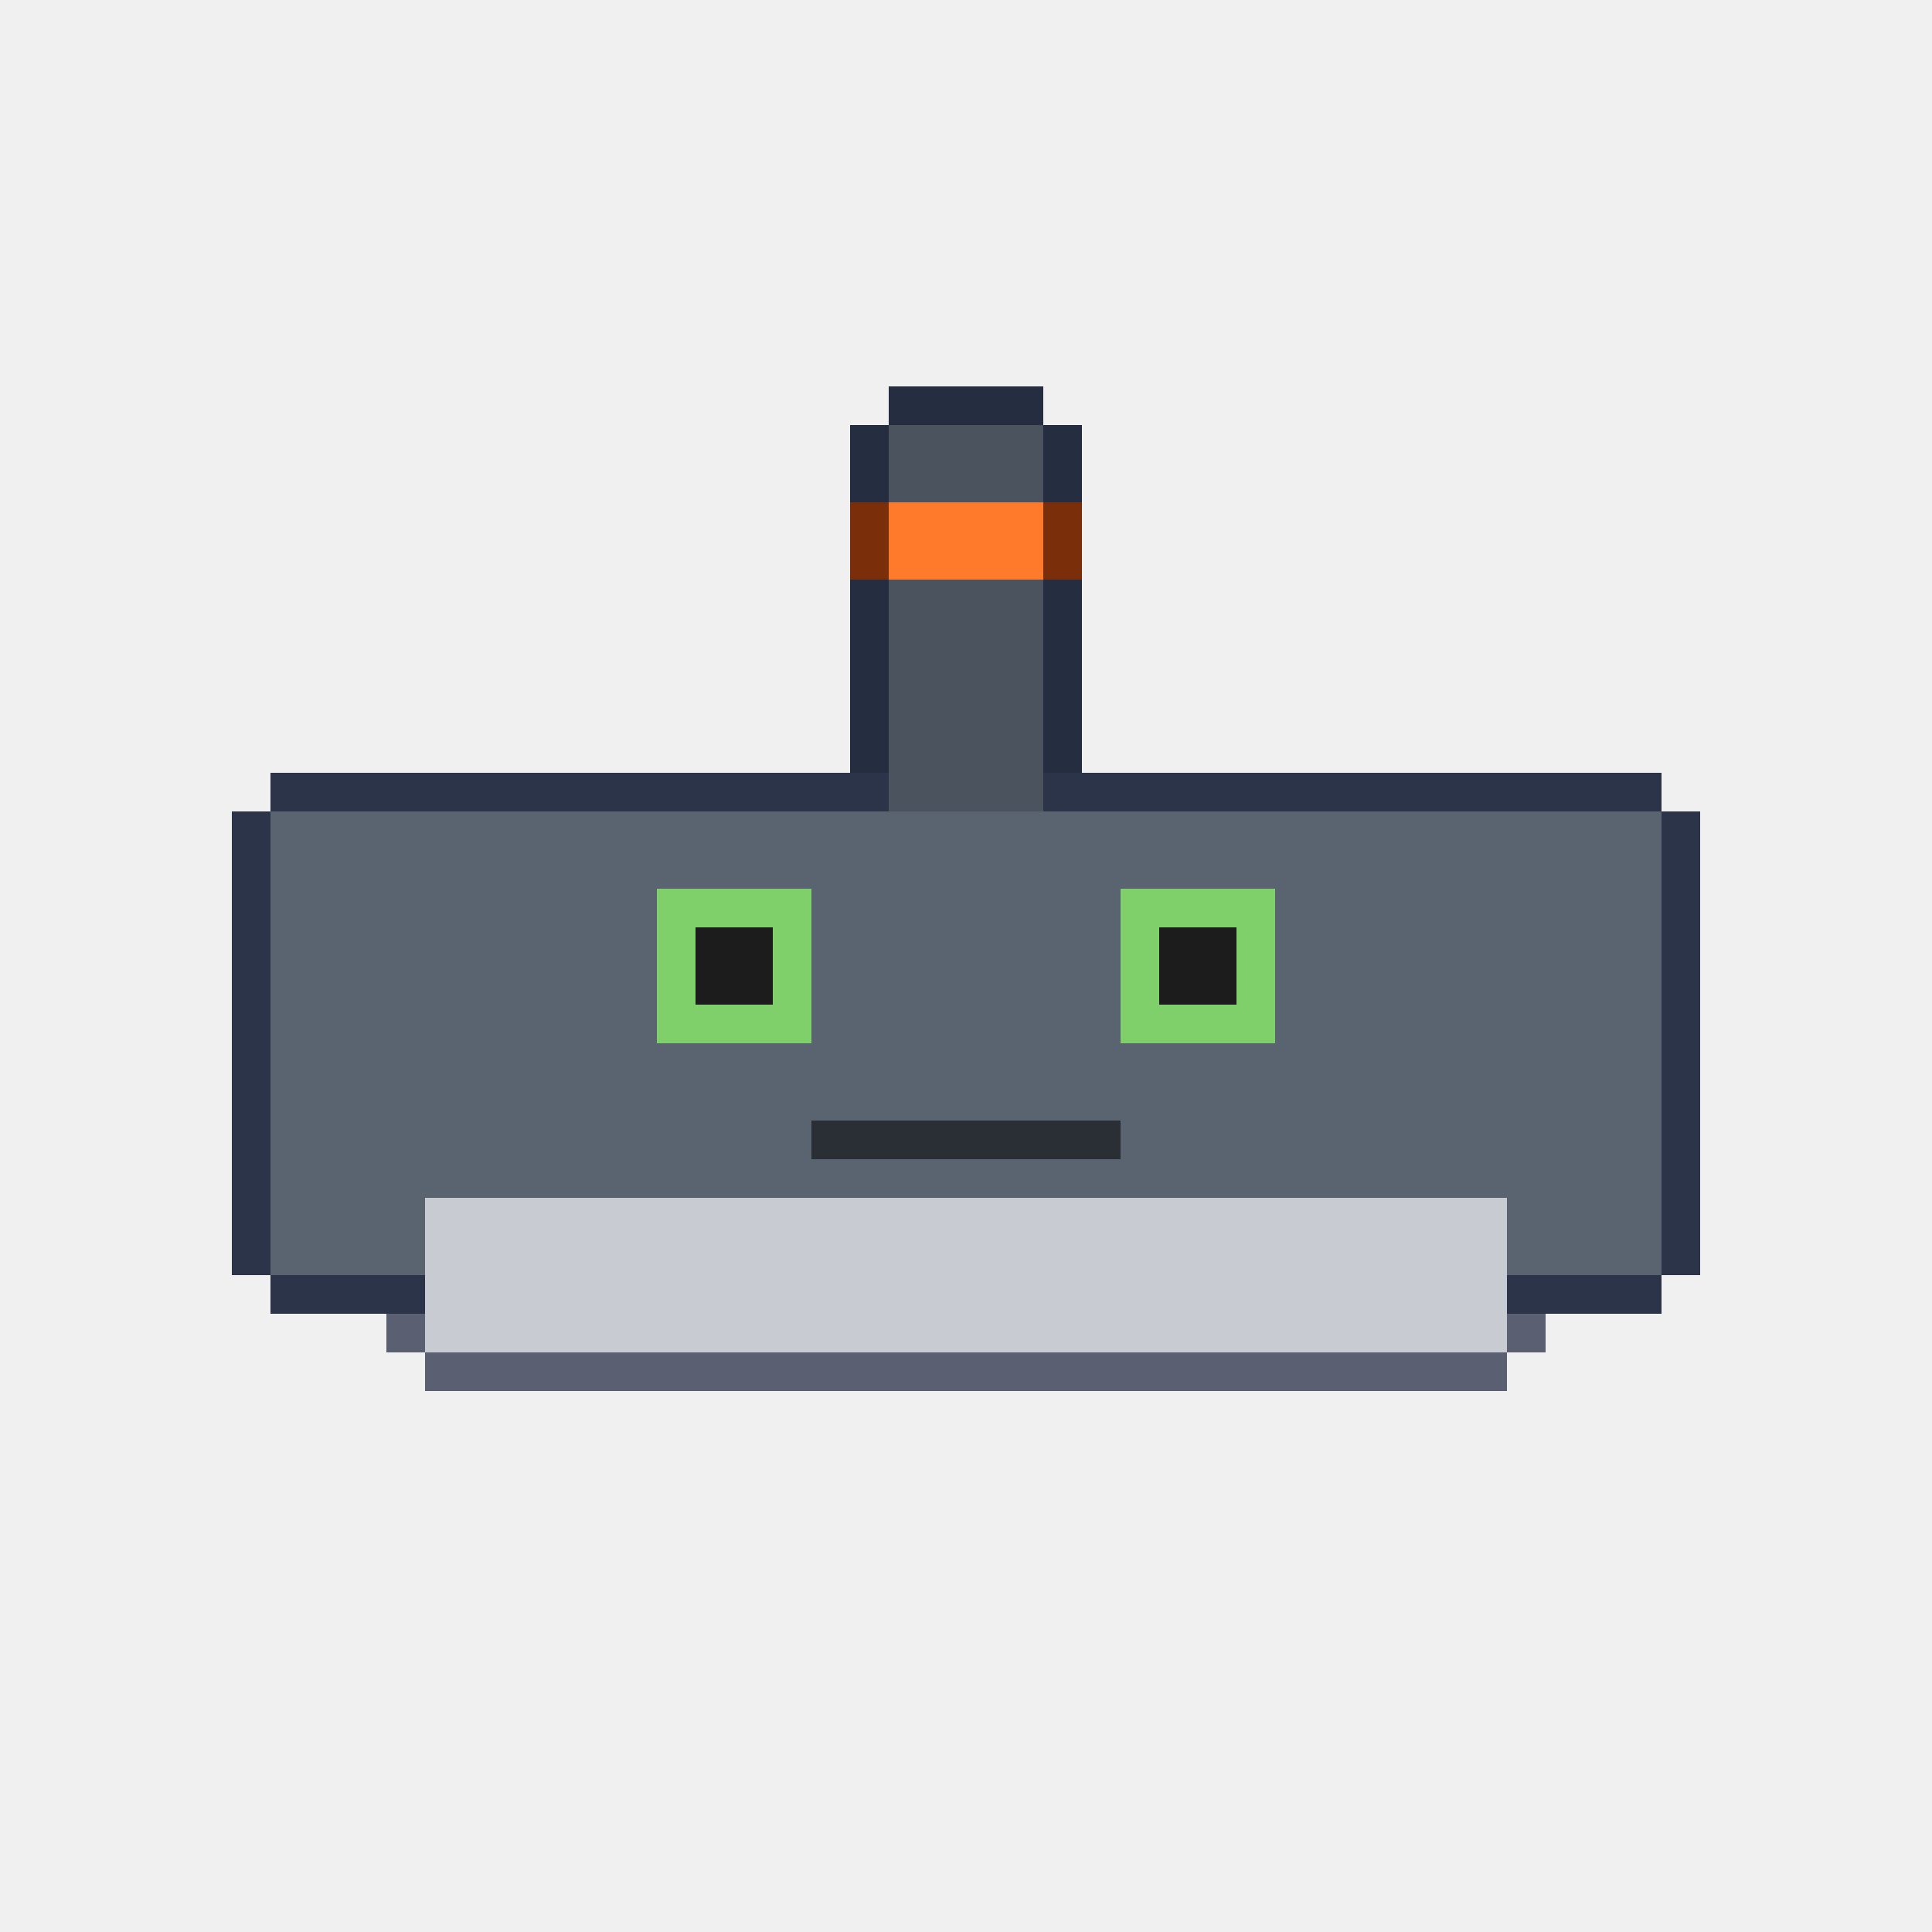
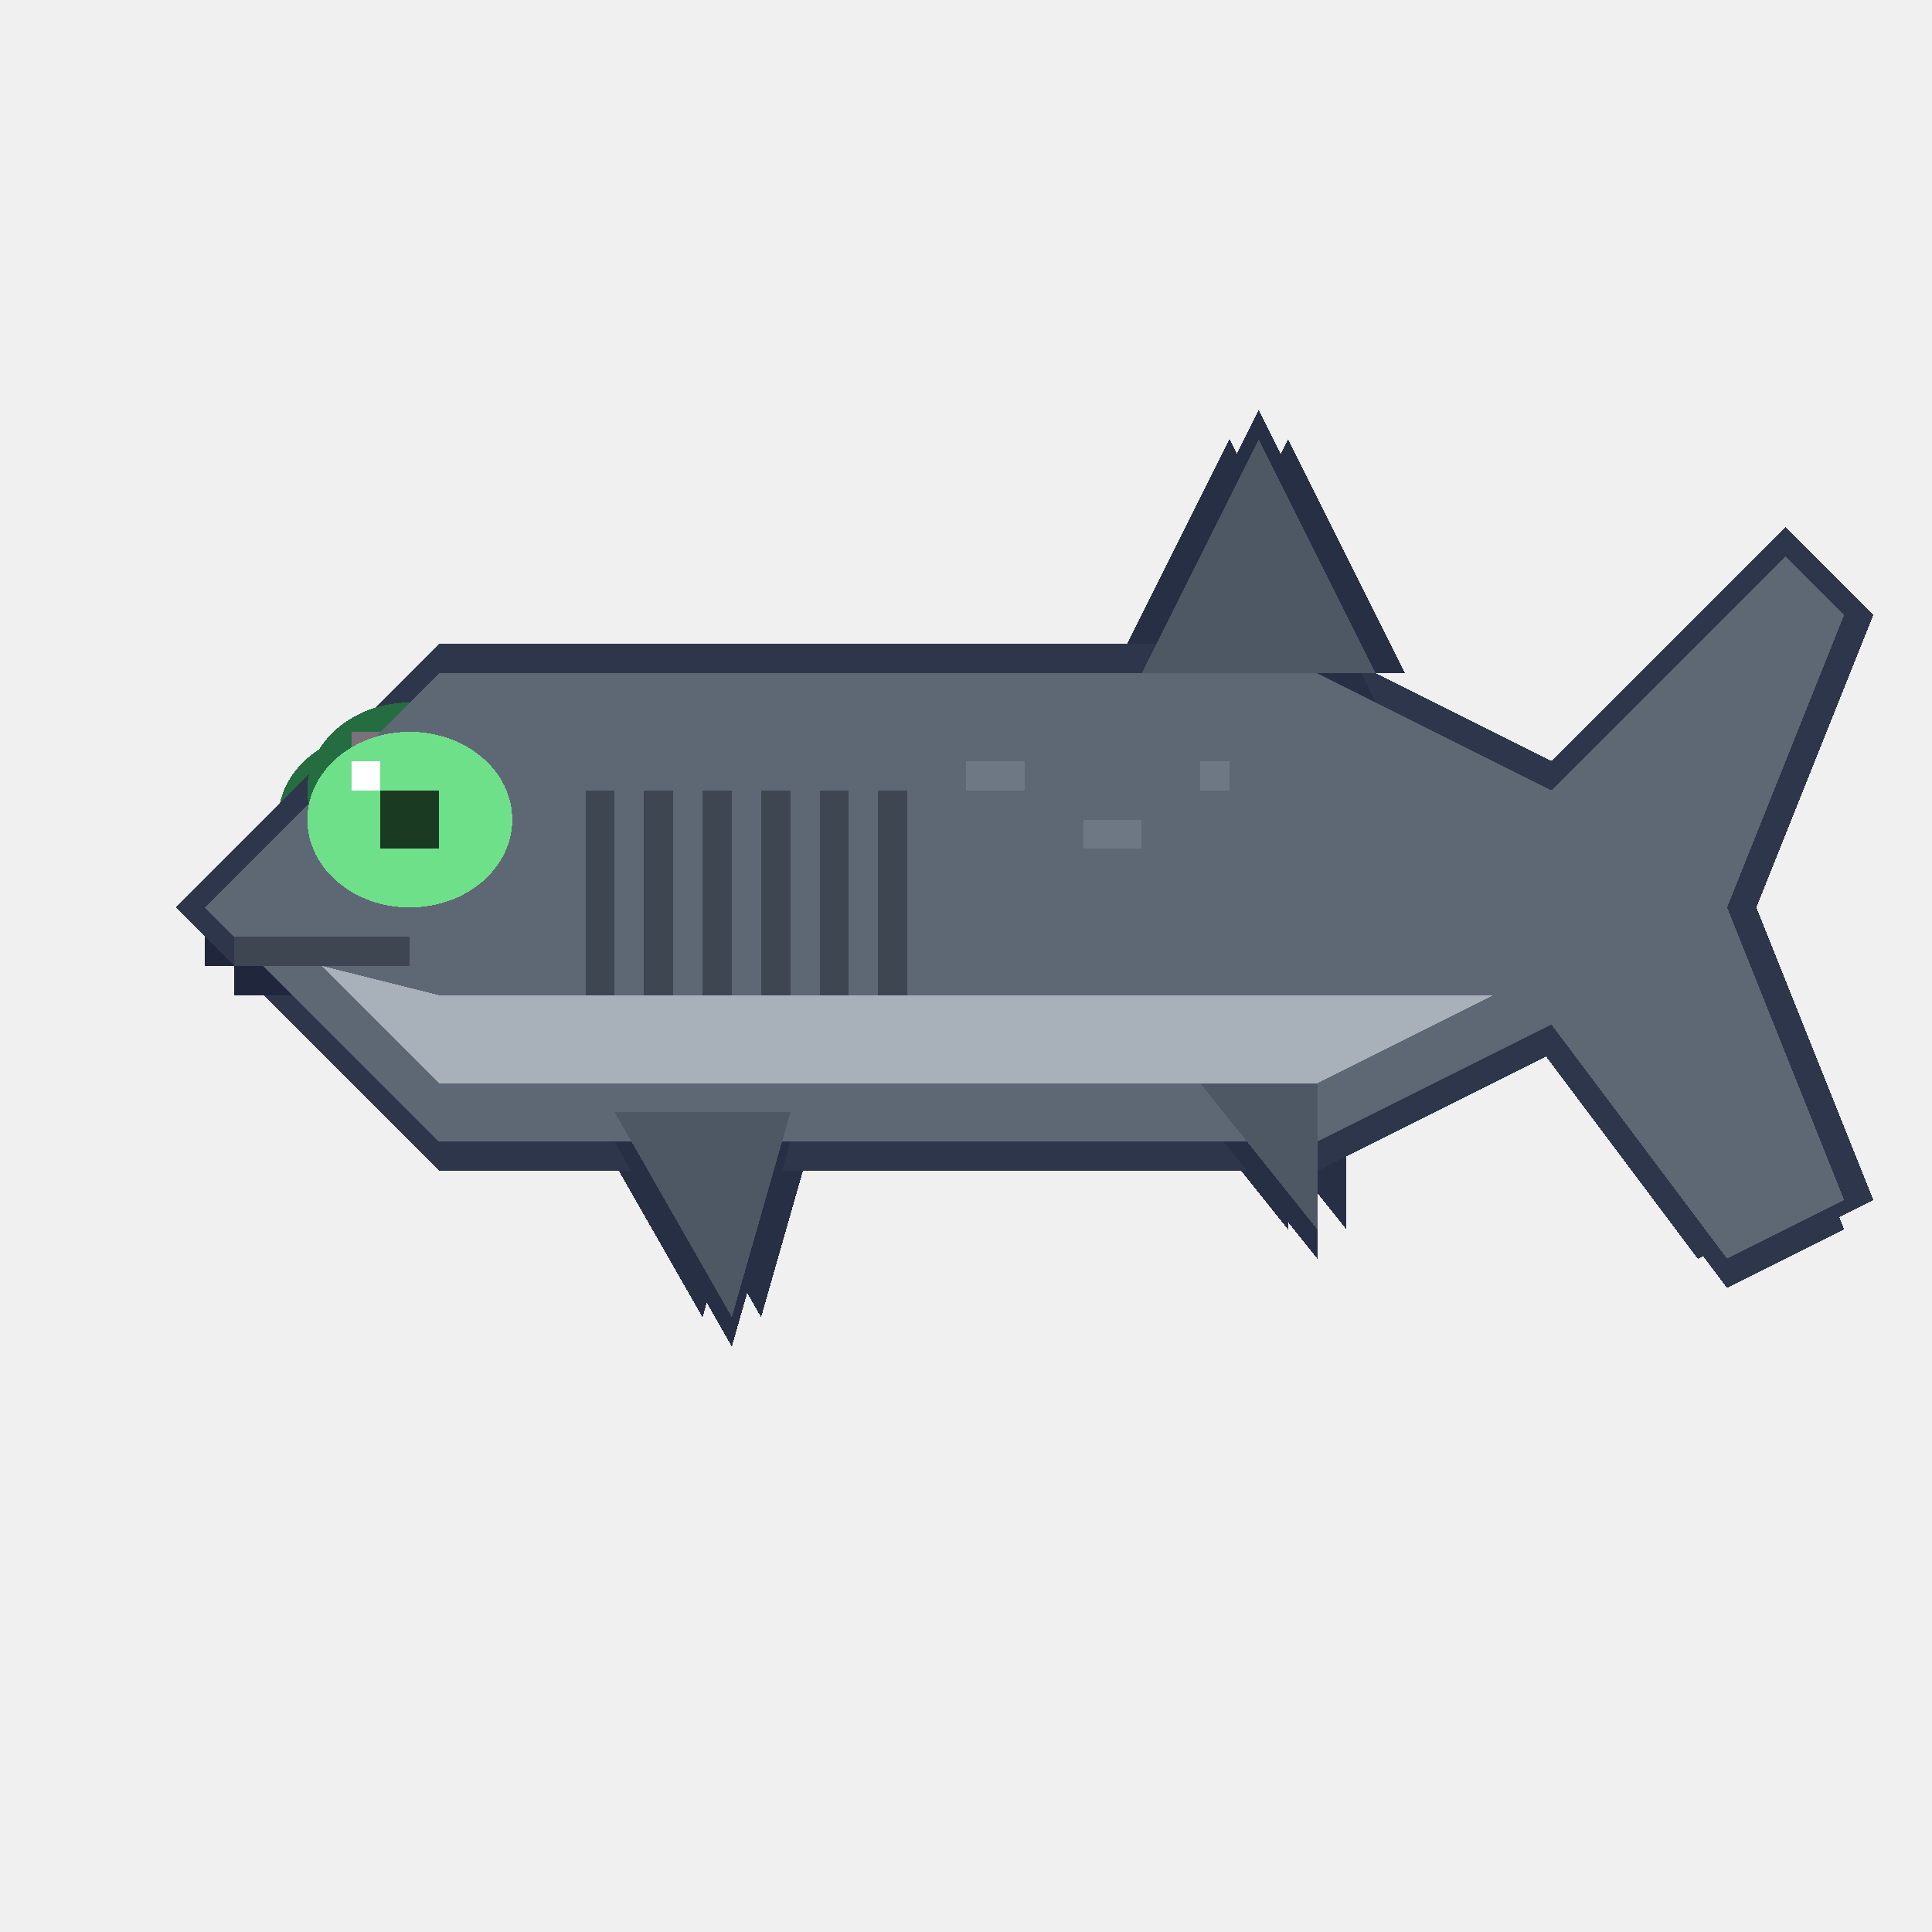
- <svg xmlns="http://www.w3.org/2000/svg" width="50" height="50" viewBox="-1 -1 50 50" shape-rendering="crispEdges">
+ <svg xmlns="http://www.w3.org/2000/svg" width="66" height="66" viewBox="-1 -1 66 66" shape-rendering="crispEdges">
  <g id="outline">
    <g transform="translate(-1 0)">
-       <rect x="6" y="20" width="36" height="12" fill="#2b3449" />
-       <rect x="10" y="30" width="28" height="4" fill="#5a5f72" />
-       <rect x="16" y="22" width="4" height="4" fill="#32672f" />
-       <rect x="28" y="22" width="4" height="4" fill="#32672f" />
-       <rect x="17" y="23" width="2" height="2" fill="#1b1923" />
-       <rect x="29" y="23" width="2" height="2" fill="#1b1923" />
-       <rect x="20" y="28" width="8" height="1" fill="#191f30" />
-       <rect x="22" y="10" width="4" height="10" fill="#252d41" />
-       <rect x="22" y="12" width="4" height="2" fill="#7a2e0a" />
+       <polygon points="6,30 14,22 44,22 52,26 60,18 62,20 58,30 62,40 58,42 52,34 44,38 14,38" fill="#2d364a" />
+       <polygon points="10,32 14,36 44,36 50,33 14,33" fill="#4c5368" />
+       <polygon points="38,22 42,14 46,22" fill="#262f44" />
+       <polygon points="20,37 26,37 24,44" fill="#262f44" />
+       <polygon points="40,36 44,36 44,41" fill="#262f44" />
+       <ellipse cx="13" cy="27" rx="3.5" ry="3" fill="#256d41" />
+       <rect x="12" y="26" width="2" height="2" fill="#0b281d" />
+       <rect x="11" y="25" width="1" height="1" fill="#7a717b" />
+       <g fill="#20273c">
+         <rect x="19" y="26" width="1" height="7" />
+         <rect x="21" y="26" width="1" height="7" />
+         <rect x="23" y="26" width="1" height="7" />
+         <rect x="25" y="26" width="1" height="7" />
+         <rect x="27" y="26" width="1" height="7" />
+         <rect x="29" y="26" width="1" height="7" />
+       </g>
+       <rect x="7" y="31" width="6" height="1" fill="#20273c" />
+       <g fill="#343c51">
+         <rect x="32" y="25" width="2" height="1" />
+         <rect x="36" y="27" width="2" height="1" />
+         <rect x="40" y="25" width="1" height="1" />
+       </g>
    </g>
    <g transform="translate(1 0)">
-       <rect x="6" y="20" width="36" height="12" fill="#2b3449" />
-       <rect x="10" y="30" width="28" height="4" fill="#5a5f72" />
-       <rect x="16" y="22" width="4" height="4" fill="#32672f" />
-       <rect x="28" y="22" width="4" height="4" fill="#32672f" />
-       <rect x="17" y="23" width="2" height="2" fill="#1b1923" />
-       <rect x="29" y="23" width="2" height="2" fill="#1b1923" />
-       <rect x="20" y="28" width="8" height="1" fill="#191f30" />
-       <rect x="22" y="10" width="4" height="10" fill="#252d41" />
-       <rect x="22" y="12" width="4" height="2" fill="#7a2e0a" />
+       <polygon points="6,30 14,22 44,22 52,26 60,18 62,20 58,30 62,40 58,42 52,34 44,38 14,38" fill="#2d364a" />
+       <polygon points="10,32 14,36 44,36 50,33 14,33" fill="#4c5368" />
+       <polygon points="38,22 42,14 46,22" fill="#262f44" />
+       <polygon points="20,37 26,37 24,44" fill="#262f44" />
+       <polygon points="40,36 44,36 44,41" fill="#262f44" />
+       <ellipse cx="13" cy="27" rx="3.5" ry="3" fill="#256d41" />
+       <rect x="12" y="26" width="2" height="2" fill="#0b281d" />
+       <rect x="11" y="25" width="1" height="1" fill="#7a717b" />
+       <g fill="#20273c">
+         <rect x="19" y="26" width="1" height="7" />
+         <rect x="21" y="26" width="1" height="7" />
+         <rect x="23" y="26" width="1" height="7" />
+         <rect x="25" y="26" width="1" height="7" />
+         <rect x="27" y="26" width="1" height="7" />
+         <rect x="29" y="26" width="1" height="7" />
+       </g>
+       <rect x="7" y="31" width="6" height="1" fill="#20273c" />
+       <g fill="#343c51">
+         <rect x="32" y="25" width="2" height="1" />
+         <rect x="36" y="27" width="2" height="1" />
+         <rect x="40" y="25" width="1" height="1" />
+       </g>
    </g>
    <g transform="translate(0 -1)">
-       <rect x="6" y="20" width="36" height="12" fill="#2b3449" />
-       <rect x="10" y="30" width="28" height="4" fill="#5a5f72" />
-       <rect x="16" y="22" width="4" height="4" fill="#32672f" />
-       <rect x="28" y="22" width="4" height="4" fill="#32672f" />
-       <rect x="17" y="23" width="2" height="2" fill="#1b1923" />
-       <rect x="29" y="23" width="2" height="2" fill="#1b1923" />
-       <rect x="20" y="28" width="8" height="1" fill="#191f30" />
-       <rect x="22" y="10" width="4" height="10" fill="#252d41" />
-       <rect x="22" y="12" width="4" height="2" fill="#7a2e0a" />
+       <polygon points="6,30 14,22 44,22 52,26 60,18 62,20 58,30 62,40 58,42 52,34 44,38 14,38" fill="#2d364a" />
+       <polygon points="10,32 14,36 44,36 50,33 14,33" fill="#4c5368" />
+       <polygon points="38,22 42,14 46,22" fill="#262f44" />
+       <polygon points="20,37 26,37 24,44" fill="#262f44" />
+       <polygon points="40,36 44,36 44,41" fill="#262f44" />
+       <ellipse cx="13" cy="27" rx="3.5" ry="3" fill="#256d41" />
+       <rect x="12" y="26" width="2" height="2" fill="#0b281d" />
+       <rect x="11" y="25" width="1" height="1" fill="#7a717b" />
+       <g fill="#20273c">
+         <rect x="19" y="26" width="1" height="7" />
+         <rect x="21" y="26" width="1" height="7" />
+         <rect x="23" y="26" width="1" height="7" />
+         <rect x="25" y="26" width="1" height="7" />
+         <rect x="27" y="26" width="1" height="7" />
+         <rect x="29" y="26" width="1" height="7" />
+       </g>
+       <rect x="7" y="31" width="6" height="1" fill="#20273c" />
+       <g fill="#343c51">
+         <rect x="32" y="25" width="2" height="1" />
+         <rect x="36" y="27" width="2" height="1" />
+         <rect x="40" y="25" width="1" height="1" />
+       </g>
    </g>
    <g transform="translate(0 1)">
-       <rect x="6" y="20" width="36" height="12" fill="#2b3449" />
-       <rect x="10" y="30" width="28" height="4" fill="#5a5f72" />
-       <rect x="16" y="22" width="4" height="4" fill="#32672f" />
-       <rect x="28" y="22" width="4" height="4" fill="#32672f" />
-       <rect x="17" y="23" width="2" height="2" fill="#1b1923" />
-       <rect x="29" y="23" width="2" height="2" fill="#1b1923" />
-       <rect x="20" y="28" width="8" height="1" fill="#191f30" />
-       <rect x="22" y="10" width="4" height="10" fill="#252d41" />
-       <rect x="22" y="12" width="4" height="2" fill="#7a2e0a" />
+       <polygon points="6,30 14,22 44,22 52,26 60,18 62,20 58,30 62,40 58,42 52,34 44,38 14,38" fill="#2d364a" />
+       <polygon points="10,32 14,36 44,36 50,33 14,33" fill="#4c5368" />
+       <polygon points="38,22 42,14 46,22" fill="#262f44" />
+       <polygon points="20,37 26,37 24,44" fill="#262f44" />
+       <polygon points="40,36 44,36 44,41" fill="#262f44" />
+       <ellipse cx="13" cy="27" rx="3.5" ry="3" fill="#256d41" />
+       <rect x="12" y="26" width="2" height="2" fill="#0b281d" />
+       <rect x="11" y="25" width="1" height="1" fill="#7a717b" />
+       <g fill="#20273c">
+         <rect x="19" y="26" width="1" height="7" />
+         <rect x="21" y="26" width="1" height="7" />
+         <rect x="23" y="26" width="1" height="7" />
+         <rect x="25" y="26" width="1" height="7" />
+         <rect x="27" y="26" width="1" height="7" />
+         <rect x="29" y="26" width="1" height="7" />
+       </g>
+       <rect x="7" y="31" width="6" height="1" fill="#20273c" />
+       <g fill="#343c51">
+         <rect x="32" y="25" width="2" height="1" />
+         <rect x="36" y="27" width="2" height="1" />
+         <rect x="40" y="25" width="1" height="1" />
+       </g>
    </g>
  </g>
-   <g id="art" data-size="48 48" data-box="0 0 48 48">
-     <rect x="6" y="20" width="36" height="12" fill="#5a6470" />
-     <rect x="10" y="30" width="28" height="4" fill="#c8ccd2" />
-     <rect x="16" y="22" width="4" height="4" fill="#7fd06a" />
-     <rect x="28" y="22" width="4" height="4" fill="#7fd06a" />
-     <rect x="17" y="23" width="2" height="2" fill="#1c1c1c" />
-     <rect x="29" y="23" width="2" height="2" fill="#1c1c1c" />
-     <rect x="20" y="28" width="8" height="1" fill="#2a2f36" />
-     <rect x="22" y="10" width="4" height="10" fill="#4a535e" />
-     <rect x="22" y="12" width="4" height="2" fill="#ff7a2a" />
+   <g id="art" data-size="64 64" data-box="0 0 64 64">
+     <polygon points="6,30 14,22 44,22 52,26 60,18 62,20 58,30 62,40 58,42 52,34 44,38 14,38" fill="#5e6874" />
+     <polygon points="10,32 14,36 44,36 50,33 14,33" fill="#a8b0ba" />
+     <polygon points="38,22 42,14 46,22" fill="#4e5864" />
+     <polygon points="20,37 26,37 24,44" fill="#4e5864" />
+     <polygon points="40,36 44,36 44,41" fill="#4e5864" />
+     <ellipse cx="13" cy="27" rx="3.5" ry="3" fill="#6fe08a" />
+     <rect x="12" y="26" width="2" height="2" fill="#1a3a22" />
+     <rect x="11" y="25" width="1" height="1" fill="#ffffff" />
+     <g fill="#3e4652">
+       <rect x="19" y="26" width="1" height="7" />
+       <rect x="21" y="26" width="1" height="7" />
+       <rect x="23" y="26" width="1" height="7" />
+       <rect x="25" y="26" width="1" height="7" />
+       <rect x="27" y="26" width="1" height="7" />
+       <rect x="29" y="26" width="1" height="7" />
+     </g>
+     <rect x="7" y="31" width="6" height="1" fill="#3e4652" />
+     <g fill="#6e7884">
+       <rect x="32" y="25" width="2" height="1" />
+       <rect x="36" y="27" width="2" height="1" />
+       <rect x="40" y="25" width="1" height="1" />
+     </g>
  </g>
</svg>
